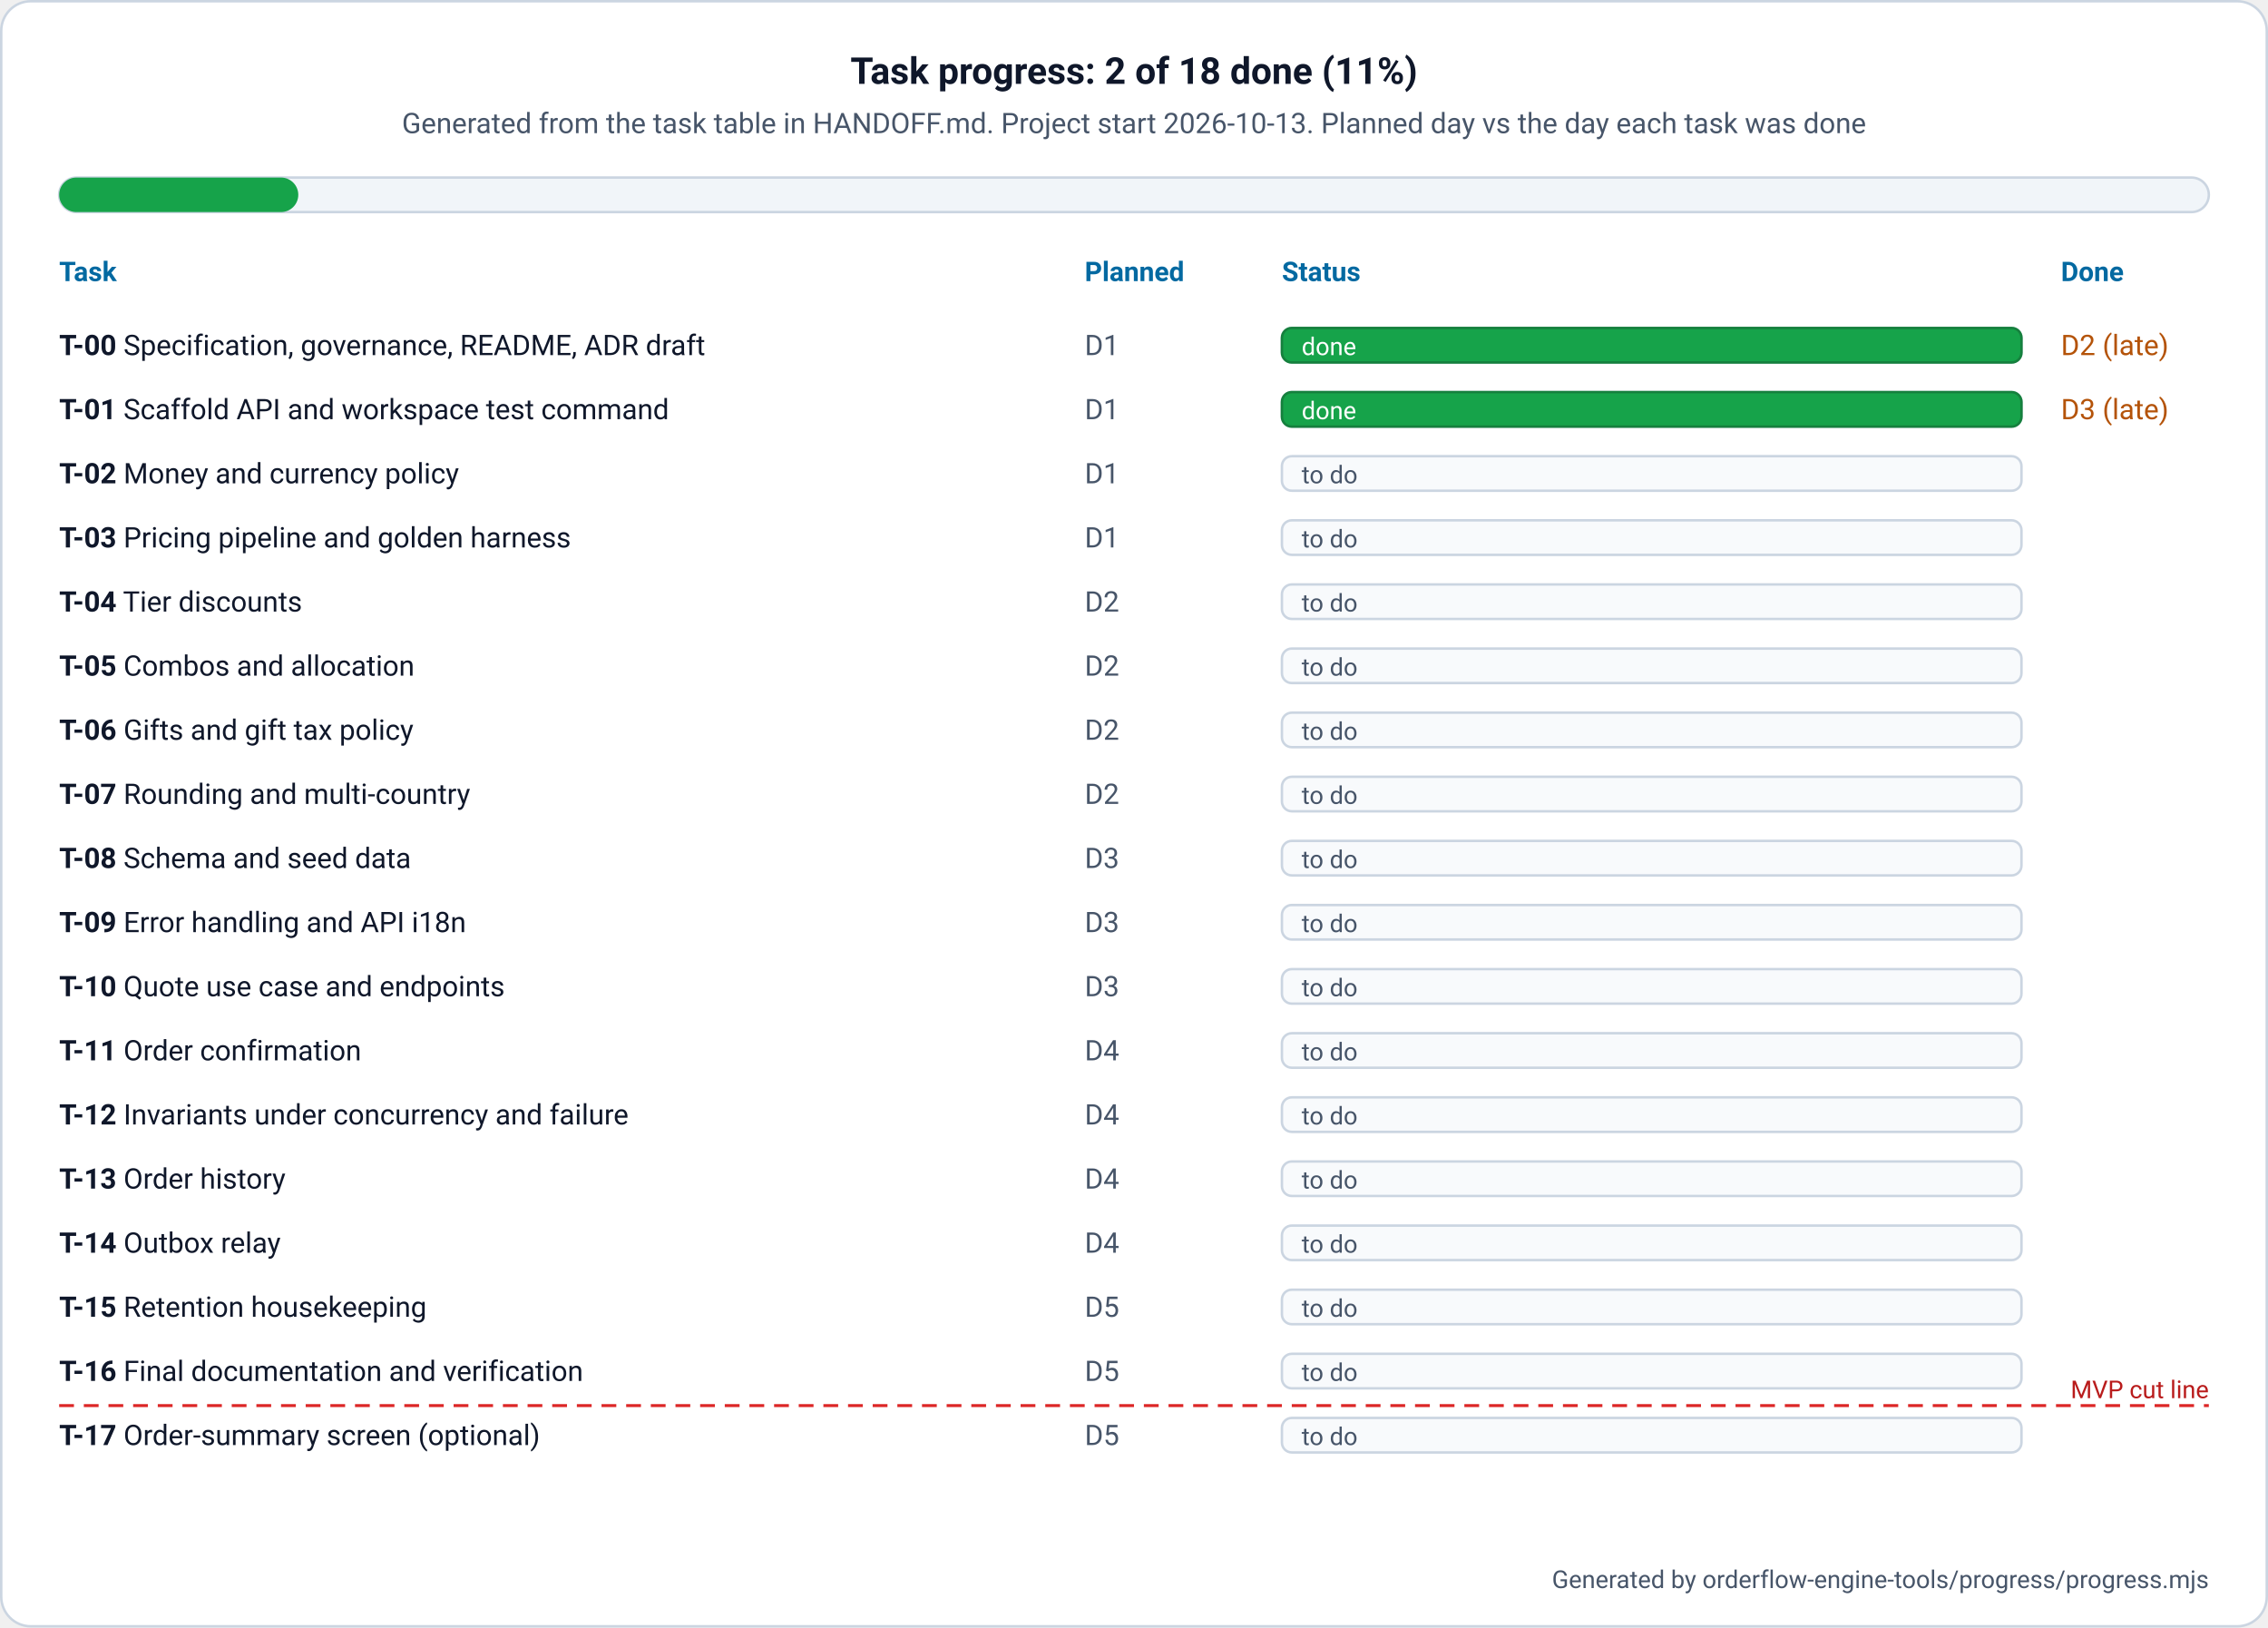
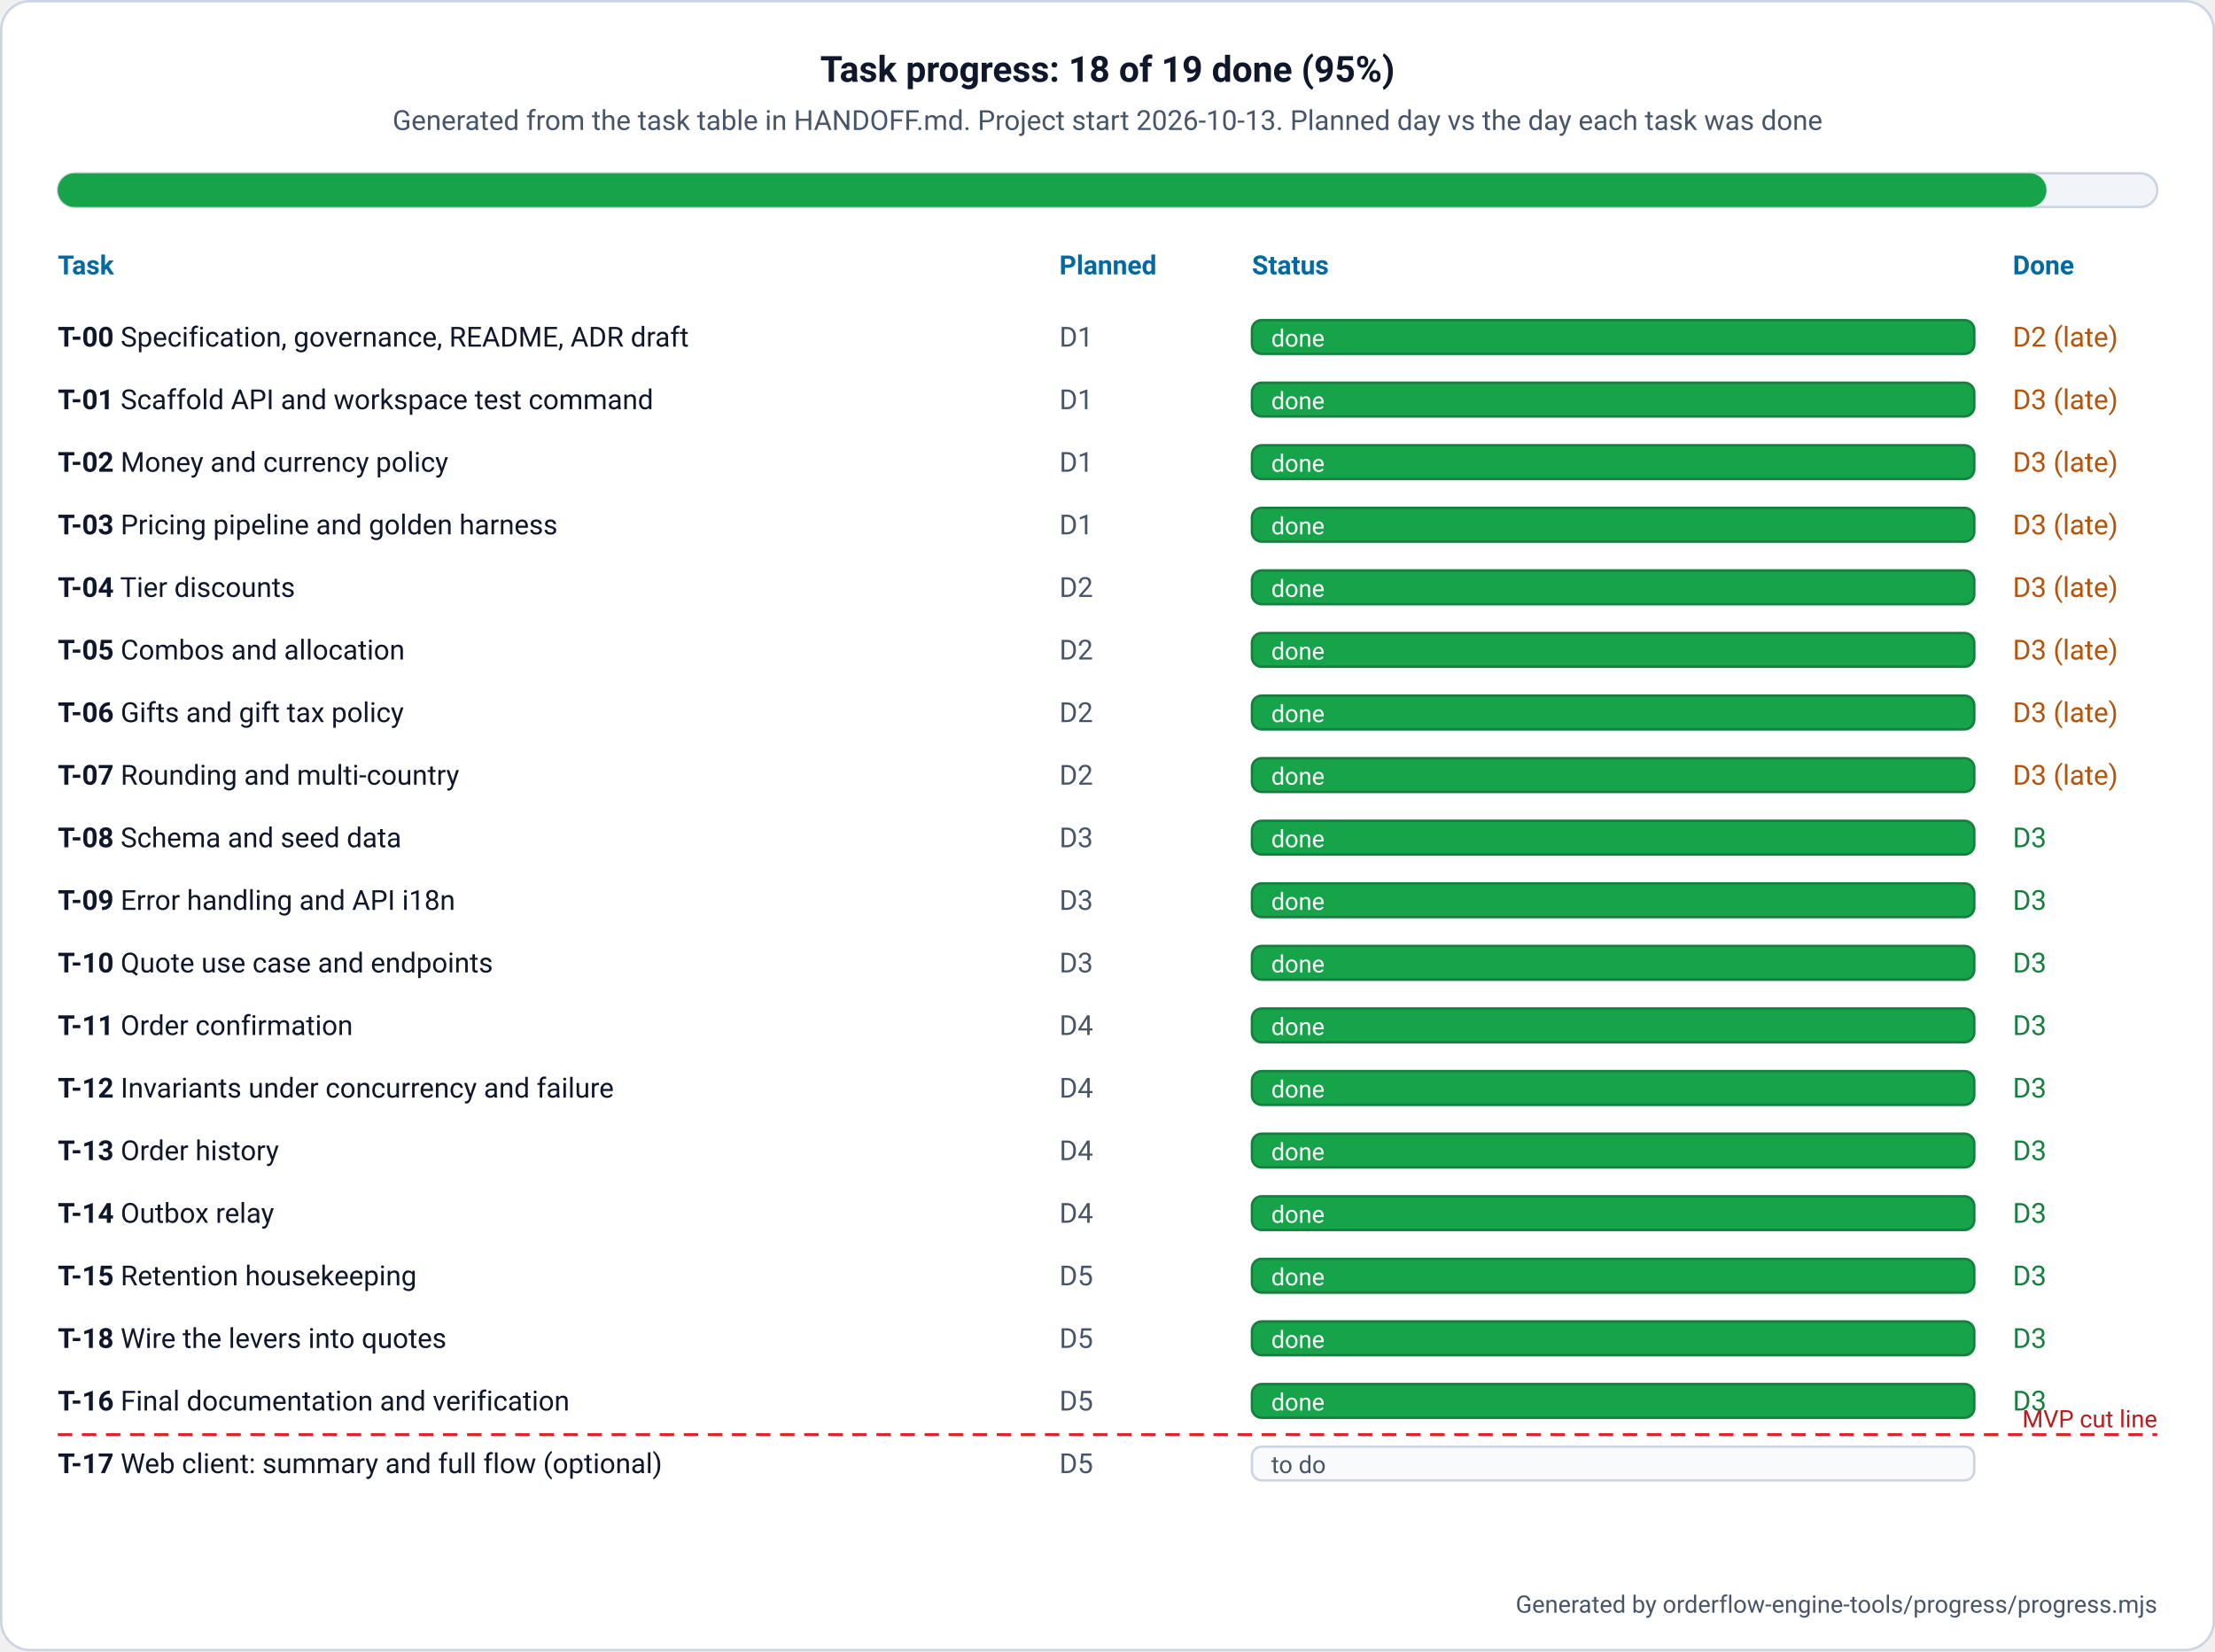
- <svg xmlns="http://www.w3.org/2000/svg" viewBox="0 0 920 660" width="920" height="660" role="img" aria-label="Task progress: 2 of 18 tasks done (11%)" font-family="ui-sans-serif, system-ui, 'Segoe UI', Roboto, Helvetica, Arial, sans-serif">
-   <rect x="0.5" y="0.5" width="919" height="659" rx="12" fill="#ffffff" stroke="#cbd5e1" />
-   <text x="460" y="34" text-anchor="middle" font-size="15" font-weight="600" fill="#0f172a">Task progress: 2 of 18 done (11%)</text>
+ <svg xmlns="http://www.w3.org/2000/svg" viewBox="0 0 920 686" width="920" height="686" role="img" aria-label="Task progress: 18 of 19 tasks done (95%)" font-family="ui-sans-serif, system-ui, 'Segoe UI', Roboto, Helvetica, Arial, sans-serif">
+   <rect x="0.5" y="0.5" width="919" height="685" rx="12" fill="#ffffff" stroke="#cbd5e1" />
+   <text x="460" y="34" text-anchor="middle" font-size="15" font-weight="600" fill="#0f172a">Task progress: 18 of 19 done (95%)</text>
  <text x="460" y="54" text-anchor="middle" font-size="11.5" fill="#475569">Generated from the task table in HANDOFF.md. Project start 2026-10-13. Planned day vs the day each task was done</text>
  <rect x="24" y="72" width="872" height="14" rx="7" fill="#f1f5f9" stroke="#cbd5e1" />
-   <rect x="24" y="72" width="97" height="14" rx="7" fill="#16a34a" />
+   <rect x="24" y="72" width="826" height="14" rx="7" fill="#16a34a" />
  <text x="24" y="114" font-size="11" font-weight="600" fill="#0369a1">Task</text>
  <text x="440" y="114" font-size="11" font-weight="600" fill="#0369a1">Planned</text>
  <text x="520" y="114" font-size="11" font-weight="600" fill="#0369a1">Status</text>
  <text x="836" y="114" font-size="11" font-weight="600" fill="#0369a1">Done</text>
  <text x="24" y="144" font-size="11.5" fill="#0f172a">
    <tspan font-weight="600">T-00</tspan> Specification, governance, README, ADR draft</text>
  <text x="440" y="144" font-size="11.5" fill="#475569">D1</text>
  <rect x="520" y="133" width="300" height="14" rx="4" fill="#f8fafc" stroke="#cbd5e1" />
  <rect x="520" y="133" width="300" height="14" rx="4" fill="#16a34a" stroke="#15803d" />
  <text x="528" y="144" font-size="10" fill="#ffffff">done</text>
  <text x="836" y="144" font-size="11.5" fill="#b45309">D2 (late)</text>
  <text x="24" y="170" font-size="11.5" fill="#0f172a">
    <tspan font-weight="600">T-01</tspan> Scaffold API and workspace test command</text>
  <text x="440" y="170" font-size="11.5" fill="#475569">D1</text>
  <rect x="520" y="159" width="300" height="14" rx="4" fill="#f8fafc" stroke="#cbd5e1" />
  <rect x="520" y="159" width="300" height="14" rx="4" fill="#16a34a" stroke="#15803d" />
  <text x="528" y="170" font-size="10" fill="#ffffff">done</text>
  <text x="836" y="170" font-size="11.5" fill="#b45309">D3 (late)</text>
  <text x="24" y="196" font-size="11.5" fill="#0f172a">
    <tspan font-weight="600">T-02</tspan> Money and currency policy</text>
  <text x="440" y="196" font-size="11.5" fill="#475569">D1</text>
  <rect x="520" y="185" width="300" height="14" rx="4" fill="#f8fafc" stroke="#cbd5e1" />
-   <text x="528" y="196" font-size="10" fill="#475569">to do</text>
+   <rect x="520" y="185" width="300" height="14" rx="4" fill="#16a34a" stroke="#15803d" />
+   <text x="528" y="196" font-size="10" fill="#ffffff">done</text>
+   <text x="836" y="196" font-size="11.5" fill="#b45309">D3 (late)</text>
  <text x="24" y="222" font-size="11.5" fill="#0f172a">
    <tspan font-weight="600">T-03</tspan> Pricing pipeline and golden harness</text>
  <text x="440" y="222" font-size="11.5" fill="#475569">D1</text>
  <rect x="520" y="211" width="300" height="14" rx="4" fill="#f8fafc" stroke="#cbd5e1" />
-   <text x="528" y="222" font-size="10" fill="#475569">to do</text>
+   <rect x="520" y="211" width="300" height="14" rx="4" fill="#16a34a" stroke="#15803d" />
+   <text x="528" y="222" font-size="10" fill="#ffffff">done</text>
+   <text x="836" y="222" font-size="11.5" fill="#b45309">D3 (late)</text>
  <text x="24" y="248" font-size="11.5" fill="#0f172a">
    <tspan font-weight="600">T-04</tspan> Tier discounts</text>
  <text x="440" y="248" font-size="11.5" fill="#475569">D2</text>
  <rect x="520" y="237" width="300" height="14" rx="4" fill="#f8fafc" stroke="#cbd5e1" />
-   <text x="528" y="248" font-size="10" fill="#475569">to do</text>
+   <rect x="520" y="237" width="300" height="14" rx="4" fill="#16a34a" stroke="#15803d" />
+   <text x="528" y="248" font-size="10" fill="#ffffff">done</text>
+   <text x="836" y="248" font-size="11.5" fill="#b45309">D3 (late)</text>
  <text x="24" y="274" font-size="11.5" fill="#0f172a">
    <tspan font-weight="600">T-05</tspan> Combos and allocation</text>
  <text x="440" y="274" font-size="11.5" fill="#475569">D2</text>
  <rect x="520" y="263" width="300" height="14" rx="4" fill="#f8fafc" stroke="#cbd5e1" />
-   <text x="528" y="274" font-size="10" fill="#475569">to do</text>
+   <rect x="520" y="263" width="300" height="14" rx="4" fill="#16a34a" stroke="#15803d" />
+   <text x="528" y="274" font-size="10" fill="#ffffff">done</text>
+   <text x="836" y="274" font-size="11.5" fill="#b45309">D3 (late)</text>
  <text x="24" y="300" font-size="11.5" fill="#0f172a">
    <tspan font-weight="600">T-06</tspan> Gifts and gift tax policy</text>
  <text x="440" y="300" font-size="11.5" fill="#475569">D2</text>
  <rect x="520" y="289" width="300" height="14" rx="4" fill="#f8fafc" stroke="#cbd5e1" />
-   <text x="528" y="300" font-size="10" fill="#475569">to do</text>
+   <rect x="520" y="289" width="300" height="14" rx="4" fill="#16a34a" stroke="#15803d" />
+   <text x="528" y="300" font-size="10" fill="#ffffff">done</text>
+   <text x="836" y="300" font-size="11.5" fill="#b45309">D3 (late)</text>
  <text x="24" y="326" font-size="11.5" fill="#0f172a">
    <tspan font-weight="600">T-07</tspan> Rounding and multi-country</text>
  <text x="440" y="326" font-size="11.5" fill="#475569">D2</text>
  <rect x="520" y="315" width="300" height="14" rx="4" fill="#f8fafc" stroke="#cbd5e1" />
-   <text x="528" y="326" font-size="10" fill="#475569">to do</text>
+   <rect x="520" y="315" width="300" height="14" rx="4" fill="#16a34a" stroke="#15803d" />
+   <text x="528" y="326" font-size="10" fill="#ffffff">done</text>
+   <text x="836" y="326" font-size="11.5" fill="#b45309">D3 (late)</text>
  <text x="24" y="352" font-size="11.5" fill="#0f172a">
    <tspan font-weight="600">T-08</tspan> Schema and seed data</text>
  <text x="440" y="352" font-size="11.5" fill="#475569">D3</text>
  <rect x="520" y="341" width="300" height="14" rx="4" fill="#f8fafc" stroke="#cbd5e1" />
-   <text x="528" y="352" font-size="10" fill="#475569">to do</text>
+   <rect x="520" y="341" width="300" height="14" rx="4" fill="#16a34a" stroke="#15803d" />
+   <text x="528" y="352" font-size="10" fill="#ffffff">done</text>
+   <text x="836" y="352" font-size="11.5" fill="#15803d">D3</text>
  <text x="24" y="378" font-size="11.5" fill="#0f172a">
    <tspan font-weight="600">T-09</tspan> Error handling and API i18n</text>
  <text x="440" y="378" font-size="11.5" fill="#475569">D3</text>
  <rect x="520" y="367" width="300" height="14" rx="4" fill="#f8fafc" stroke="#cbd5e1" />
-   <text x="528" y="378" font-size="10" fill="#475569">to do</text>
+   <rect x="520" y="367" width="300" height="14" rx="4" fill="#16a34a" stroke="#15803d" />
+   <text x="528" y="378" font-size="10" fill="#ffffff">done</text>
+   <text x="836" y="378" font-size="11.5" fill="#15803d">D3</text>
  <text x="24" y="404" font-size="11.5" fill="#0f172a">
    <tspan font-weight="600">T-10</tspan> Quote use case and endpoints</text>
  <text x="440" y="404" font-size="11.5" fill="#475569">D3</text>
  <rect x="520" y="393" width="300" height="14" rx="4" fill="#f8fafc" stroke="#cbd5e1" />
-   <text x="528" y="404" font-size="10" fill="#475569">to do</text>
+   <rect x="520" y="393" width="300" height="14" rx="4" fill="#16a34a" stroke="#15803d" />
+   <text x="528" y="404" font-size="10" fill="#ffffff">done</text>
+   <text x="836" y="404" font-size="11.5" fill="#15803d">D3</text>
  <text x="24" y="430" font-size="11.5" fill="#0f172a">
    <tspan font-weight="600">T-11</tspan> Order confirmation</text>
  <text x="440" y="430" font-size="11.5" fill="#475569">D4</text>
  <rect x="520" y="419" width="300" height="14" rx="4" fill="#f8fafc" stroke="#cbd5e1" />
-   <text x="528" y="430" font-size="10" fill="#475569">to do</text>
+   <rect x="520" y="419" width="300" height="14" rx="4" fill="#16a34a" stroke="#15803d" />
+   <text x="528" y="430" font-size="10" fill="#ffffff">done</text>
+   <text x="836" y="430" font-size="11.5" fill="#15803d">D3</text>
  <text x="24" y="456" font-size="11.5" fill="#0f172a">
    <tspan font-weight="600">T-12</tspan> Invariants under concurrency and failure</text>
  <text x="440" y="456" font-size="11.5" fill="#475569">D4</text>
  <rect x="520" y="445" width="300" height="14" rx="4" fill="#f8fafc" stroke="#cbd5e1" />
-   <text x="528" y="456" font-size="10" fill="#475569">to do</text>
+   <rect x="520" y="445" width="300" height="14" rx="4" fill="#16a34a" stroke="#15803d" />
+   <text x="528" y="456" font-size="10" fill="#ffffff">done</text>
+   <text x="836" y="456" font-size="11.5" fill="#15803d">D3</text>
  <text x="24" y="482" font-size="11.5" fill="#0f172a">
    <tspan font-weight="600">T-13</tspan> Order history</text>
  <text x="440" y="482" font-size="11.5" fill="#475569">D4</text>
  <rect x="520" y="471" width="300" height="14" rx="4" fill="#f8fafc" stroke="#cbd5e1" />
-   <text x="528" y="482" font-size="10" fill="#475569">to do</text>
+   <rect x="520" y="471" width="300" height="14" rx="4" fill="#16a34a" stroke="#15803d" />
+   <text x="528" y="482" font-size="10" fill="#ffffff">done</text>
+   <text x="836" y="482" font-size="11.5" fill="#15803d">D3</text>
  <text x="24" y="508" font-size="11.5" fill="#0f172a">
    <tspan font-weight="600">T-14</tspan> Outbox relay</text>
  <text x="440" y="508" font-size="11.5" fill="#475569">D4</text>
  <rect x="520" y="497" width="300" height="14" rx="4" fill="#f8fafc" stroke="#cbd5e1" />
-   <text x="528" y="508" font-size="10" fill="#475569">to do</text>
+   <rect x="520" y="497" width="300" height="14" rx="4" fill="#16a34a" stroke="#15803d" />
+   <text x="528" y="508" font-size="10" fill="#ffffff">done</text>
+   <text x="836" y="508" font-size="11.5" fill="#15803d">D3</text>
  <text x="24" y="534" font-size="11.5" fill="#0f172a">
    <tspan font-weight="600">T-15</tspan> Retention housekeeping</text>
  <text x="440" y="534" font-size="11.5" fill="#475569">D5</text>
  <rect x="520" y="523" width="300" height="14" rx="4" fill="#f8fafc" stroke="#cbd5e1" />
-   <text x="528" y="534" font-size="10" fill="#475569">to do</text>
+   <rect x="520" y="523" width="300" height="14" rx="4" fill="#16a34a" stroke="#15803d" />
+   <text x="528" y="534" font-size="10" fill="#ffffff">done</text>
+   <text x="836" y="534" font-size="11.5" fill="#15803d">D3</text>
  <text x="24" y="560" font-size="11.5" fill="#0f172a">
-     <tspan font-weight="600">T-16</tspan> Final documentation and verification</text>
+     <tspan font-weight="600">T-18</tspan> Wire the levers into quotes</text>
  <text x="440" y="560" font-size="11.5" fill="#475569">D5</text>
  <rect x="520" y="549" width="300" height="14" rx="4" fill="#f8fafc" stroke="#cbd5e1" />
-   <text x="528" y="560" font-size="10" fill="#475569">to do</text>
-   <line x1="24" y1="570" x2="896" y2="570" stroke="#dc2626" stroke-width="1.2" stroke-dasharray="6 4" />
-   <text x="896" y="567" text-anchor="end" font-size="10" fill="#b91c1c">MVP cut line</text>
+   <rect x="520" y="549" width="300" height="14" rx="4" fill="#16a34a" stroke="#15803d" />
+   <text x="528" y="560" font-size="10" fill="#ffffff">done</text>
+   <text x="836" y="560" font-size="11.5" fill="#15803d">D3</text>
  <text x="24" y="586" font-size="11.5" fill="#0f172a">
-     <tspan font-weight="600">T-17</tspan> Order-summary screen (optional)</text>
+     <tspan font-weight="600">T-16</tspan> Final documentation and verification</text>
  <text x="440" y="586" font-size="11.5" fill="#475569">D5</text>
  <rect x="520" y="575" width="300" height="14" rx="4" fill="#f8fafc" stroke="#cbd5e1" />
-   <text x="528" y="586" font-size="10" fill="#475569">to do</text>
-   <text x="896" y="644" text-anchor="end" font-size="10" fill="#475569">Generated by orderflow-engine-tools/progress/progress.mjs</text>
+   <rect x="520" y="575" width="300" height="14" rx="4" fill="#16a34a" stroke="#15803d" />
+   <text x="528" y="586" font-size="10" fill="#ffffff">done</text>
+   <text x="836" y="586" font-size="11.5" fill="#15803d">D3</text>
+   <line x1="24" y1="596" x2="896" y2="596" stroke="#dc2626" stroke-width="1.2" stroke-dasharray="6 4" />
+   <text x="896" y="593" text-anchor="end" font-size="10" fill="#b91c1c">MVP cut line</text>
+   <text x="24" y="612" font-size="11.5" fill="#0f172a">
+     <tspan font-weight="600">T-17</tspan> Web client: summary and full flow (optional)</text>
+   <text x="440" y="612" font-size="11.5" fill="#475569">D5</text>
+   <rect x="520" y="601" width="300" height="14" rx="4" fill="#f8fafc" stroke="#cbd5e1" />
+   <text x="528" y="612" font-size="10" fill="#475569">to do</text>
+   <text x="896" y="670" text-anchor="end" font-size="10" fill="#475569">Generated by orderflow-engine-tools/progress/progress.mjs</text>
</svg>
